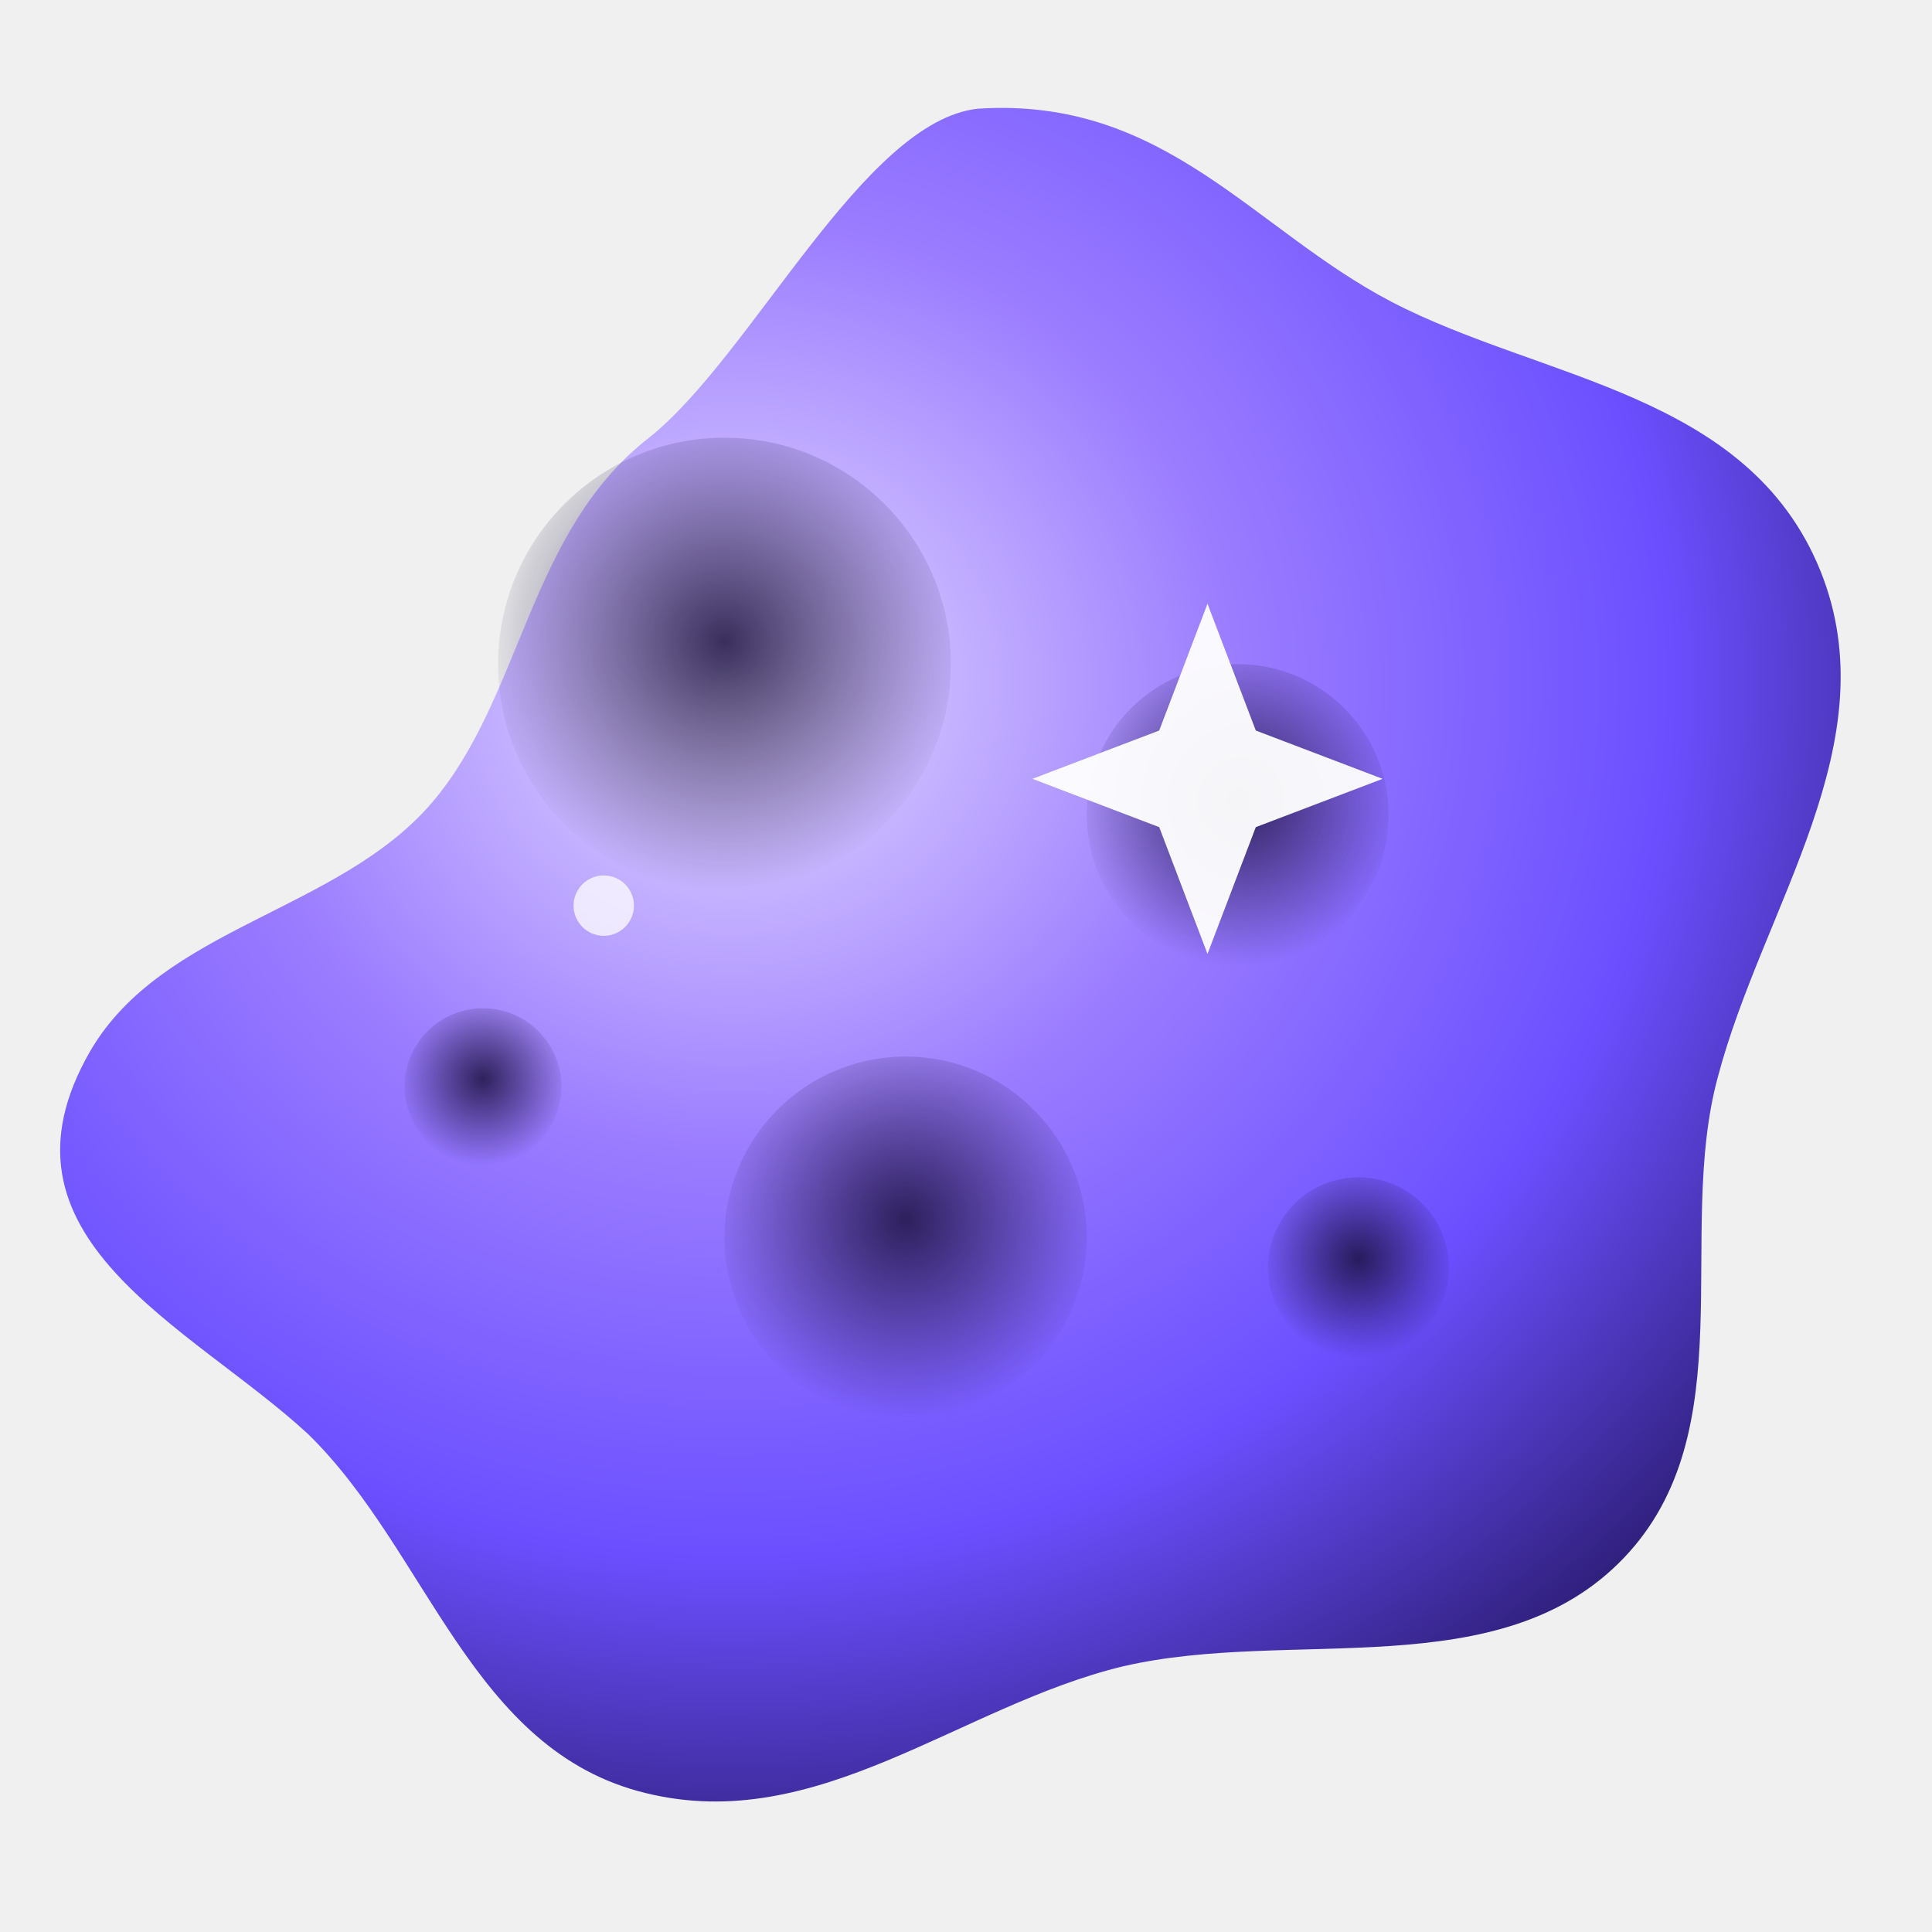
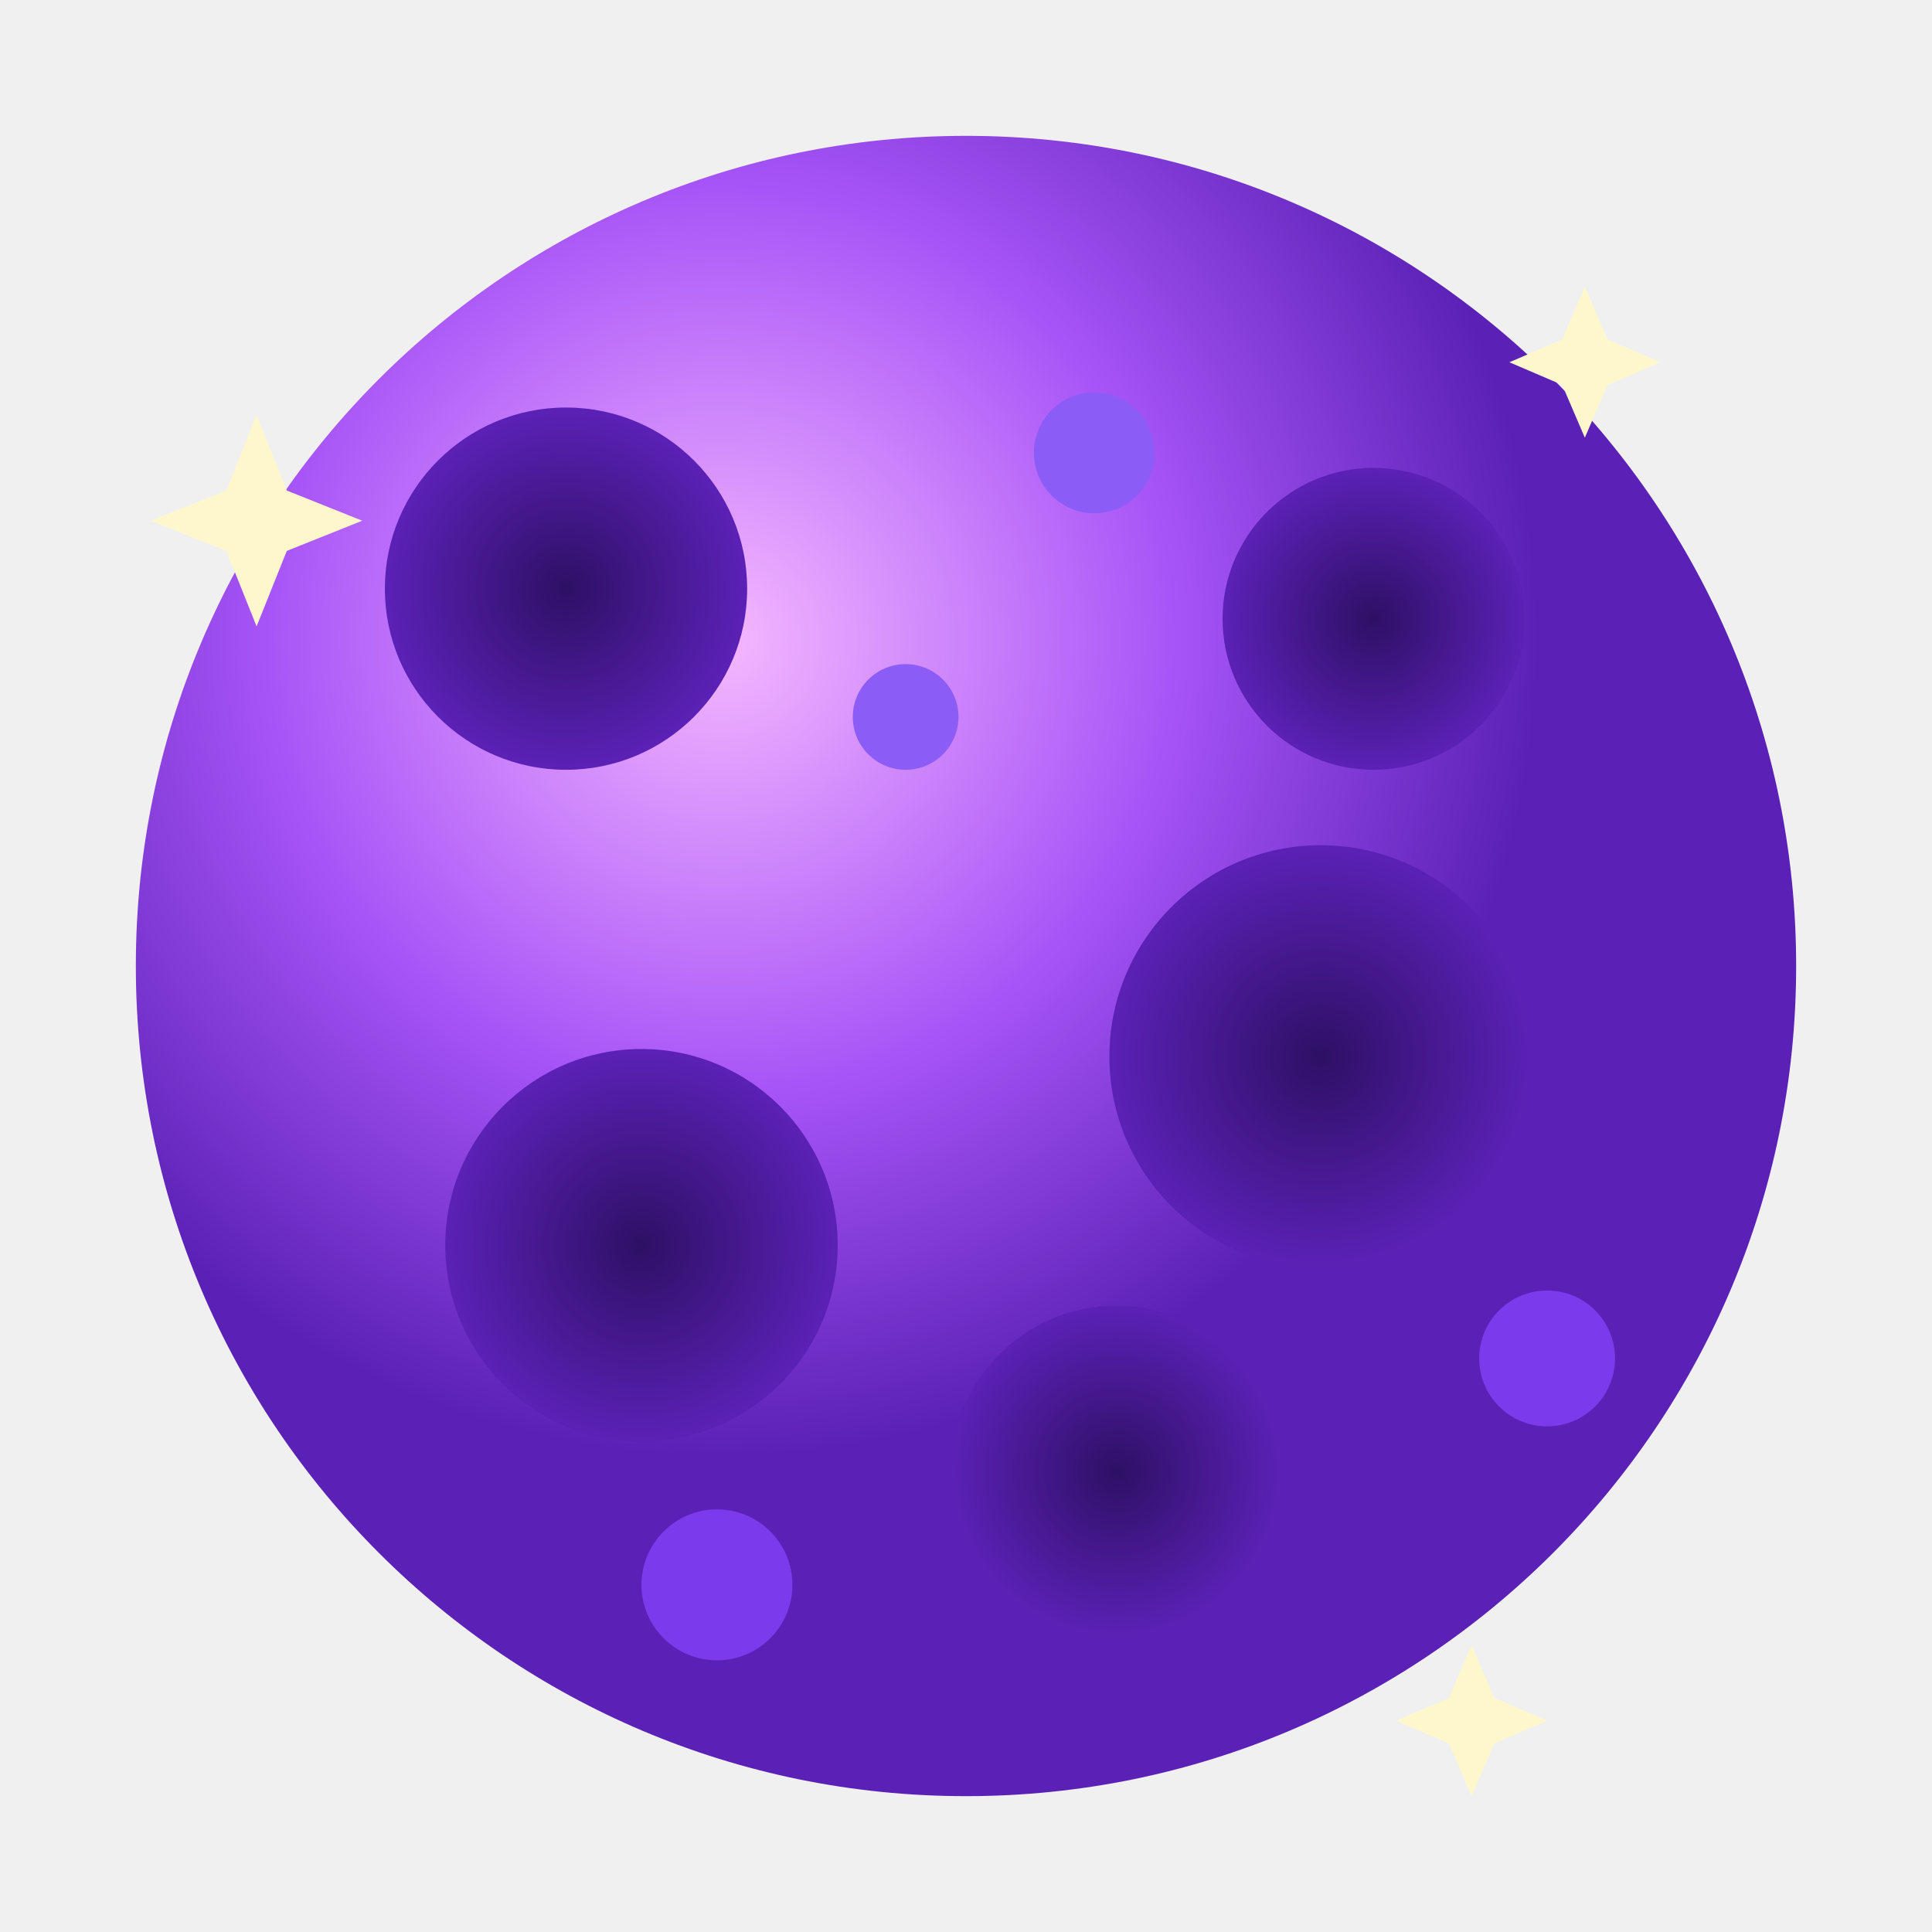
- <svg xmlns="http://www.w3.org/2000/svg" viewBox="0 0 64 64" width="64" height="64" role="img" aria-label="Meteor">
+ <svg xmlns="http://www.w3.org/2000/svg" viewBox="0 0 256 256">
  <defs>
-     <radialGradient id="meteorBody" cx="38%" cy="34%" r="72%">
-       <stop offset="0%" stop-color="#e7ddff" />
-       <stop offset="38%" stop-color="#9b7dff" />
-       <stop offset="72%" stop-color="#6b4fff" />
-       <stop offset="100%" stop-color="#2f1f7a" />
+     <radialGradient id="moon" cx="35%" cy="30%">
+       <stop offset="0%" stop-color="#f5b8ff" />
+       <stop offset="55%" stop-color="#a855f7" />
+       <stop offset="100%" stop-color="#5b21b6" />
    </radialGradient>
-     <radialGradient id="meteorCrater" cx="50%" cy="45%" r="55%">
-       <stop offset="0%" stop-color="#1c1140" stop-opacity="0.85" />
-       <stop offset="100%" stop-color="#1c1140" stop-opacity="0" />
+     <radialGradient id="crater">
+       <stop offset="0%" stop-color="#2e1065" />
+       <stop offset="100%" stop-color="#5b21b6" />
    </radialGradient>
  </defs>
-   <path fill="url(#meteorBody)" d="M32.4 3.6c6.2-.4 9.1 4 13.7 6.4 5 2.6 11.8 3 14.2 8.9 2.3 5.7-1.9 11.1-3.4 16.8-1.4 5.2.9 11.7-3.1 15.9-4.1 4.3-11 2.3-16.6 3.6-5.4 1.3-10.1 5.6-15.8 4.2-5.8-1.4-7.2-8-11.2-11.9C6.3 43.9-.6 41 3 34.8c2.4-4.1 8.2-4.6 11.3-8.2 3-3.5 3.2-9 7.2-12.1 3.4-2.7 7.1-10.5 10.9-10.9Z" />
-   <circle cx="24" cy="22" r="7.5" fill="url(#meteorCrater)" />
-   <circle cx="41" cy="27" r="5" fill="url(#meteorCrater)" />
-   <circle cx="30" cy="41" r="6" fill="url(#meteorCrater)" />
-   <circle cx="45" cy="42" r="3" fill="url(#meteorCrater)" />
-   <circle cx="16" cy="36" r="2.6" fill="url(#meteorCrater)" />
-   <g fill="#fff">
-     <path d="M40 20 l1.6 4.2 4.2 1.6 -4.2 1.6 -1.6 4.2 -1.6-4.2 -4.2-1.6 4.2-1.6Z" opacity="0.95" />
-     <circle cx="20" cy="30" r="1" opacity="0.75" />
+   <circle cx="128" cy="128" r="110" fill="url(#moon)" />
+   <circle cx="75" cy="78" r="24" fill="url(#crater)" />
+   <circle cx="182" cy="82" r="20" fill="url(#crater)" />
+   <circle cx="175" cy="140" r="28" fill="url(#crater)" />
+   <circle cx="85" cy="165" r="26" fill="url(#crater)" />
+   <circle cx="148" cy="195" r="22" fill="url(#crater)" />
+   <circle cx="120" cy="95" r="7" fill="#8b5cf6" />
+   <circle cx="95" cy="210" r="10" fill="#7c3aed" />
+   <circle cx="205" cy="180" r="9" fill="#7c3aed" />
+   <circle cx="145" cy="60" r="8" fill="#8b5cf6" />
+   <g fill="#fff7cc">
+     <path d="M34 55l4 10 10 4-10 4-4 10-4-10-10-4 10-4z" />
+     <path d="M210 38l3 7 7 3-7 3-3 7-3-7-7-3 7-3z" />
+     <path d="M195 218l3 7 7 3-7 3-3 7-3-7-7-3 7-3z" />
  </g>
</svg>
